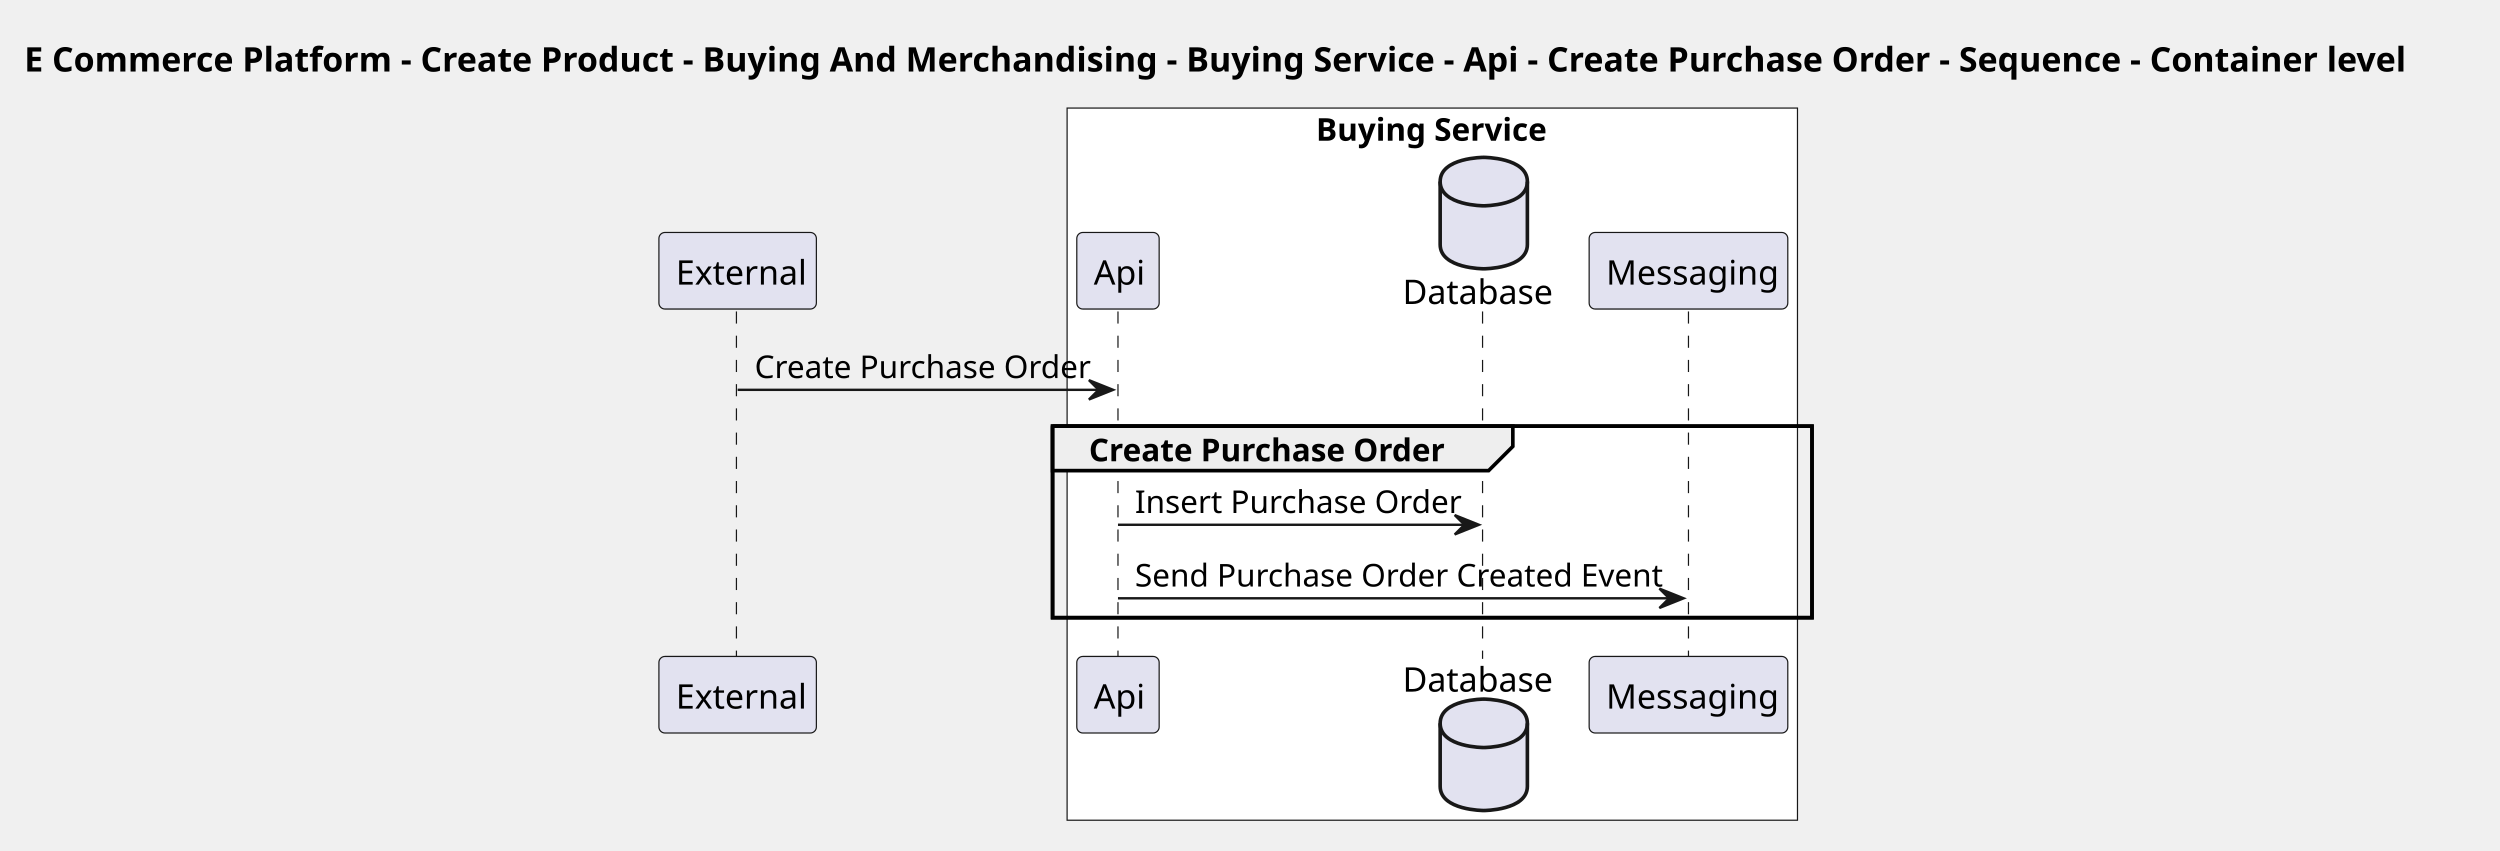
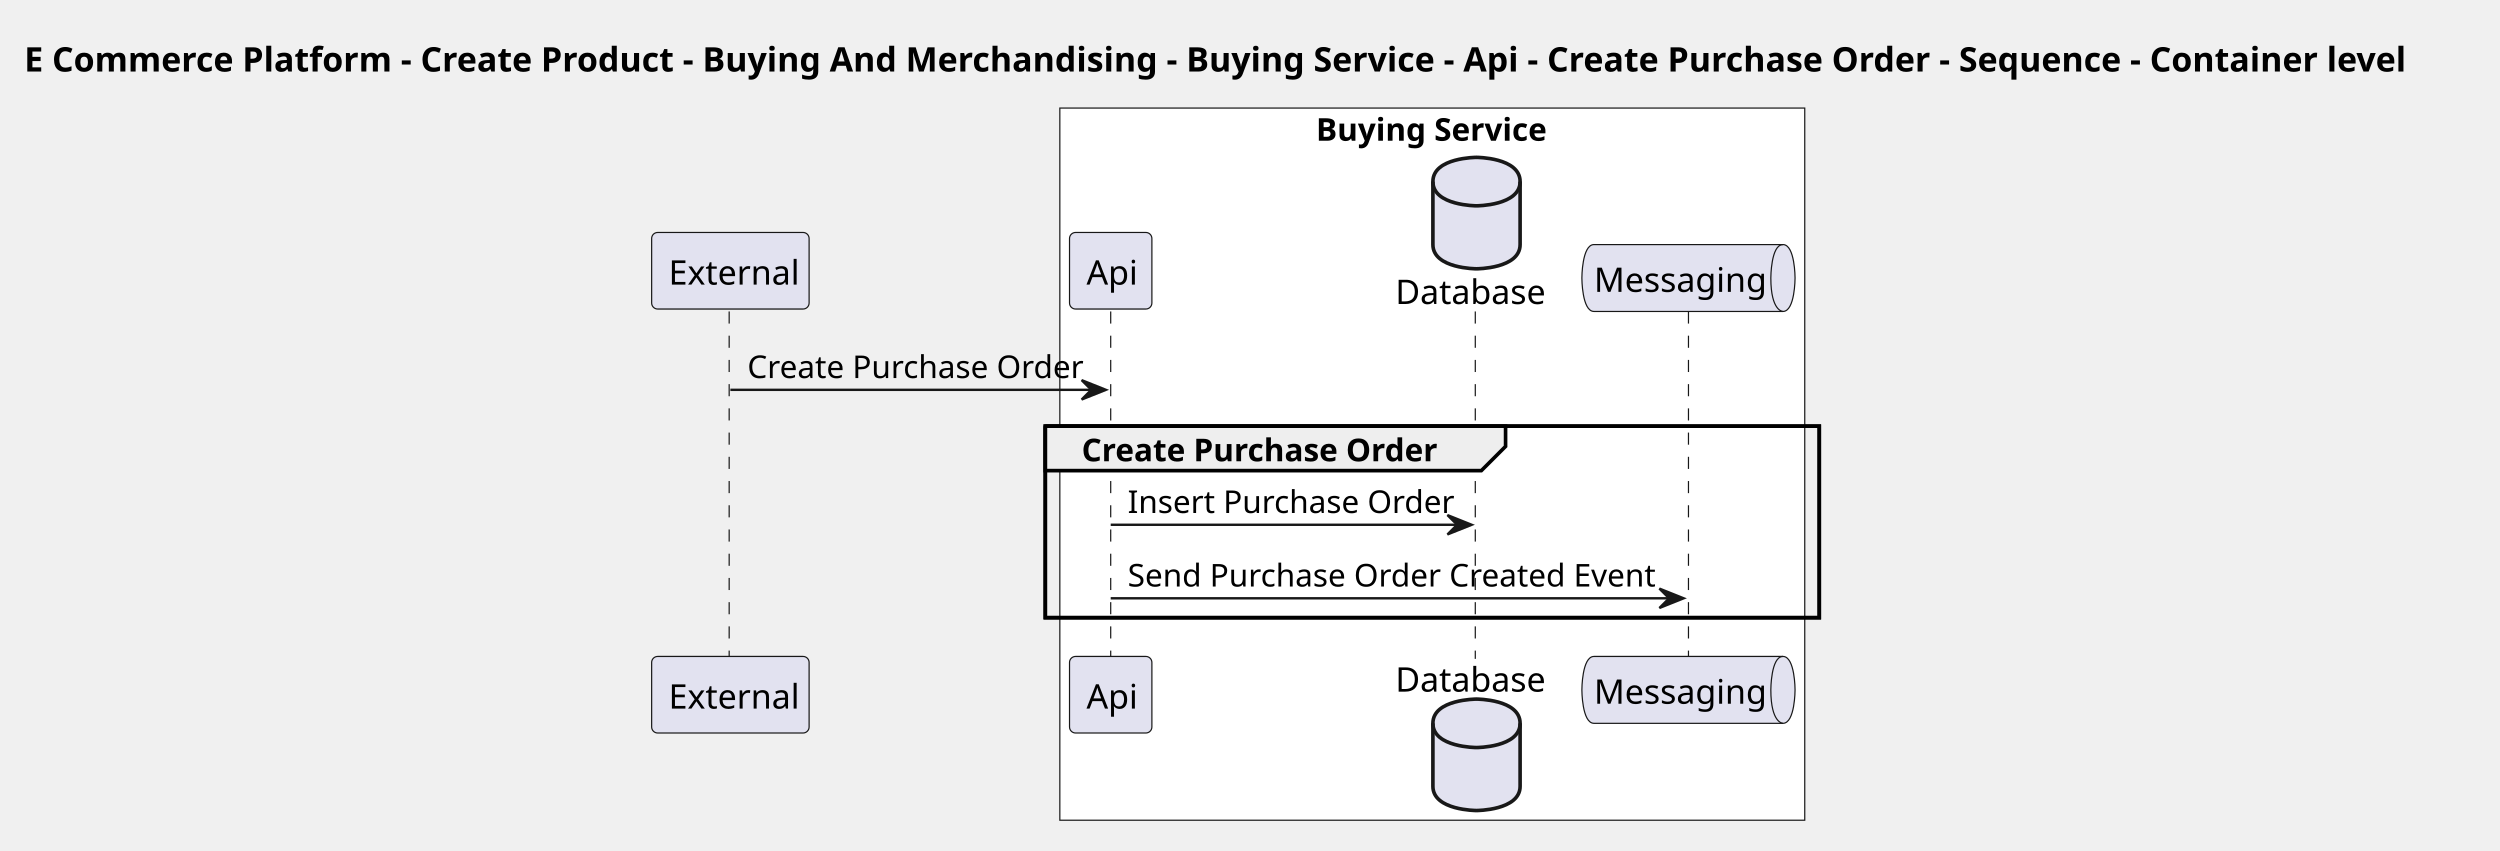
<svg xmlns="http://www.w3.org/2000/svg" contentStyleType="text/css" height="351px" preserveAspectRatio="none" style="width:1032px;height:351px;background:#FFFFFF;" version="1.1" viewBox="0 0 1032 351" width="1032px" zoomAndPan="magnify">
  <defs />
  <g>
    <text fill="#000000" font-family="sans-serif" font-size="14" font-weight="bold" lengthAdjust="spacing" textLength="1004" x="10" y="29.533">E Commerce Platform - Create Product - Buying And Merchandising - Buying Service - Api - Create Purchase Order - Sequence - Container level</text>
-     <rect fill="#FFFFFF" height="293.977" style="stroke:#181818;stroke-width:0.5;" width="301.5" x="440.5" y="44.609" />
+     <rect fill="#FFFFFF" height="293.977" style="stroke:#181818;stroke-width:0.5;" width="307.5" x="437.5" y="44.609" />
    <text fill="#000000" font-family="sans-serif" font-size="13" font-weight="bold" lengthAdjust="spacing" textLength="96" x="543.25" y="58.105">Buying Service</text>
-     <rect fill="none" height="79.055" style="stroke:#000000;stroke-width:1.5;" width="313.5" x="434.5" y="175.922" />
-     <line style="stroke:#181818;stroke-width:0.5;stroke-dasharray:5.0,5.0;" x1="304" x2="304" y1="128.57" y2="271.977" />
-     <line style="stroke:#181818;stroke-width:0.5;stroke-dasharray:5.0,5.0;" x1="461.5" x2="461.5" y1="128.57" y2="271.977" />
-     <line style="stroke:#181818;stroke-width:0.5;stroke-dasharray:5.0,5.0;" x1="612" x2="612" y1="128.57" y2="271.977" />
+     <rect fill="none" height="79.055" style="stroke:#000000;stroke-width:1.5;" width="319.5" x="431.5" y="175.922" />
+     <line style="stroke:#181818;stroke-width:0.5;stroke-dasharray:5.0,5.0;" x1="301" x2="301" y1="128.57" y2="271.977" />
+     <line style="stroke:#181818;stroke-width:0.5;stroke-dasharray:5.0,5.0;" x1="458.5" x2="458.5" y1="128.57" y2="271.977" />
+     <line style="stroke:#181818;stroke-width:0.5;stroke-dasharray:5.0,5.0;" x1="609" x2="609" y1="128.57" y2="271.977" />
    <line style="stroke:#181818;stroke-width:0.5;stroke-dasharray:5.0,5.0;" x1="697" x2="697" y1="128.57" y2="271.977" />
-     <rect fill="#E2E2F0" height="31.609" rx="2.5" ry="2.5" style="stroke:#181818;stroke-width:0.5;" width="65" x="272" y="95.961" />
-     <text fill="#000000" font-family="sans-serif" font-size="14" lengthAdjust="spacing" textLength="51" x="279" y="117.494">External</text>
-     <rect fill="#E2E2F0" height="31.609" rx="2.5" ry="2.5" style="stroke:#181818;stroke-width:0.5;" width="65" x="272" y="270.977" />
-     <text fill="#000000" font-family="sans-serif" font-size="14" lengthAdjust="spacing" textLength="51" x="279" y="292.51">External</text>
-     <rect fill="#E2E2F0" height="31.609" rx="2.5" ry="2.5" style="stroke:#181818;stroke-width:0.5;" width="34" x="444.5" y="95.961" />
-     <text fill="#000000" font-family="sans-serif" font-size="14" lengthAdjust="spacing" textLength="20" x="451.5" y="117.494">Api</text>
-     <rect fill="#E2E2F0" height="31.609" rx="2.5" ry="2.5" style="stroke:#181818;stroke-width:0.5;" width="34" x="444.5" y="270.977" />
-     <text fill="#000000" font-family="sans-serif" font-size="14" lengthAdjust="spacing" textLength="20" x="451.5" y="292.51">Api</text>
-     <text fill="#000000" font-family="sans-serif" font-size="14" lengthAdjust="spacing" textLength="61" x="579" y="125.494">Database</text>
-     <path d="M594.5,74.961 C594.5,64.961 612.5,64.961 612.5,64.961 C612.5,64.961 630.5,64.961 630.5,74.961 L630.5,100.961 C630.5,110.961 612.5,110.961 612.5,110.961 C612.5,110.961 594.5,110.961 594.5,100.961 L594.5,74.961 " fill="#E2E2F0" style="stroke:#181818;stroke-width:1.5;" />
-     <path d="M594.5,74.961 C594.5,84.961 612.5,84.961 612.5,84.961 C612.5,84.961 630.5,84.961 630.5,74.961 " fill="none" style="stroke:#181818;stroke-width:1.5;" />
-     <text fill="#000000" font-family="sans-serif" font-size="14" lengthAdjust="spacing" textLength="61" x="579" y="285.51">Database</text>
-     <path d="M594.5,298.586 C594.5,288.586 612.5,288.586 612.5,288.586 C612.5,288.586 630.5,288.586 630.5,298.586 L630.5,324.586 C630.5,334.586 612.5,334.586 612.5,334.586 C612.5,334.586 594.5,334.586 594.5,324.586 L594.5,298.586 " fill="#E2E2F0" style="stroke:#181818;stroke-width:1.5;" />
-     <path d="M594.5,298.586 C594.5,308.586 612.5,308.586 612.5,308.586 C612.5,308.586 630.5,308.586 630.5,298.586 " fill="none" style="stroke:#181818;stroke-width:1.5;" />
-     <rect fill="#E2E2F0" height="31.609" rx="2.5" ry="2.5" style="stroke:#181818;stroke-width:0.5;" width="82" x="656" y="95.961" />
-     <text fill="#000000" font-family="sans-serif" font-size="14" lengthAdjust="spacing" textLength="68" x="663" y="117.494">Messaging</text>
-     <rect fill="#E2E2F0" height="31.609" rx="2.5" ry="2.5" style="stroke:#181818;stroke-width:0.5;" width="82" x="656" y="270.977" />
-     <text fill="#000000" font-family="sans-serif" font-size="14" lengthAdjust="spacing" textLength="68" x="663" y="292.51">Messaging</text>
-     <polygon fill="#181818" points="449.5,156.922,459.5,160.922,449.5,164.922,453.5,160.922" style="stroke:#181818;stroke-width:1.0;" />
-     <line style="stroke:#181818;stroke-width:1.0;" x1="304.5" x2="455.5" y1="160.922" y2="160.922" />
-     <text fill="#000000" font-family="sans-serif" font-size="13" lengthAdjust="spacing" textLength="133" x="311.5" y="156.065">Create Purchase Order</text>
-     <path d="M434.5,175.922 L624.5,175.922 L624.5,184.273 L614.5,194.273 L434.5,194.273 L434.5,175.922 " fill="#EEEEEE" style="stroke:#000000;stroke-width:1.5;" />
-     <rect fill="none" height="79.055" style="stroke:#000000;stroke-width:1.5;" width="313.5" x="434.5" y="175.922" />
-     <text fill="#000000" font-family="sans-serif" font-size="13" font-weight="bold" lengthAdjust="spacing" textLength="145" x="449.5" y="190.417">Create Purchase Order</text>
-     <polygon fill="#181818" points="600.5,212.625,610.5,216.625,600.5,220.625,604.5,216.625" style="stroke:#181818;stroke-width:1.0;" />
-     <line style="stroke:#181818;stroke-width:1.0;" x1="461.5" x2="606.5" y1="216.625" y2="216.625" />
-     <text fill="#000000" font-family="sans-serif" font-size="13" lengthAdjust="spacing" textLength="127" x="468.5" y="211.769">Insert Purchase Order</text>
+     <rect fill="#E2E2F0" height="31.609" rx="2.5" ry="2.5" style="stroke:#181818;stroke-width:0.5;" width="65" x="269" y="95.961" />
+     <text fill="#000000" font-family="sans-serif" font-size="14" lengthAdjust="spacing" textLength="51" x="276" y="117.494">External</text>
+     <rect fill="#E2E2F0" height="31.609" rx="2.5" ry="2.5" style="stroke:#181818;stroke-width:0.5;" width="65" x="269" y="270.977" />
+     <text fill="#000000" font-family="sans-serif" font-size="14" lengthAdjust="spacing" textLength="51" x="276" y="292.51">External</text>
+     <rect fill="#E2E2F0" height="31.609" rx="2.5" ry="2.5" style="stroke:#181818;stroke-width:0.5;" width="34" x="441.5" y="95.961" />
+     <text fill="#000000" font-family="sans-serif" font-size="14" lengthAdjust="spacing" textLength="20" x="448.5" y="117.494">Api</text>
+     <rect fill="#E2E2F0" height="31.609" rx="2.5" ry="2.5" style="stroke:#181818;stroke-width:0.5;" width="34" x="441.5" y="270.977" />
+     <text fill="#000000" font-family="sans-serif" font-size="14" lengthAdjust="spacing" textLength="20" x="448.5" y="292.51">Api</text>
+     <text fill="#000000" font-family="sans-serif" font-size="14" lengthAdjust="spacing" textLength="61" x="576" y="125.494">Database</text>
+     <path d="M591.5,74.961 C591.5,64.961 609.5,64.961 609.5,64.961 C609.5,64.961 627.5,64.961 627.5,74.961 L627.5,100.961 C627.5,110.961 609.5,110.961 609.5,110.961 C609.5,110.961 591.5,110.961 591.5,100.961 L591.5,74.961 " fill="#E2E2F0" style="stroke:#181818;stroke-width:1.5;" />
+     <path d="M591.5,74.961 C591.5,84.961 609.5,84.961 609.5,84.961 C609.5,84.961 627.5,84.961 627.5,74.961 " fill="none" style="stroke:#181818;stroke-width:1.5;" />
+     <text fill="#000000" font-family="sans-serif" font-size="14" lengthAdjust="spacing" textLength="61" x="576" y="285.51">Database</text>
+     <path d="M591.5,298.586 C591.5,288.586 609.5,288.586 609.5,288.586 C609.5,288.586 627.5,288.586 627.5,298.586 L627.5,324.586 C627.5,334.586 609.5,334.586 609.5,334.586 C609.5,334.586 591.5,334.586 591.5,324.586 L591.5,298.586 " fill="#E2E2F0" style="stroke:#181818;stroke-width:1.5;" />
+     <path d="M591.5,298.586 C591.5,308.586 609.5,308.586 609.5,308.586 C609.5,308.586 627.5,308.586 627.5,298.586 " fill="none" style="stroke:#181818;stroke-width:1.5;" />
+     <path d="M658,100.961 L736,100.961 C741,100.961 741,114.766 741,114.766 C741,114.766 741,128.57 736,128.57 L658,128.57 C653,128.57 653,114.766 653,114.766 C653,114.766 653,100.961 658,100.961 " fill="#E2E2F0" style="stroke:#181818;stroke-width:0.5;" />
+     <path d="M736,100.961 C731,100.961 731,114.766 731,114.766 C731,128.57 736,128.57 736,128.57 " fill="none" style="stroke:#181818;stroke-width:0.5;" />
+     <text fill="#000000" font-family="sans-serif" font-size="14" lengthAdjust="spacing" textLength="68" x="658" y="120.494">Messaging</text>
+     <path d="M658,270.977 L736,270.977 C741,270.977 741,284.781 741,284.781 C741,284.781 741,298.586 736,298.586 L658,298.586 C653,298.586 653,284.781 653,284.781 C653,284.781 653,270.977 658,270.977 " fill="#E2E2F0" style="stroke:#181818;stroke-width:0.5;" />
+     <path d="M736,270.977 C731,270.977 731,284.781 731,284.781 C731,298.586 736,298.586 736,298.586 " fill="none" style="stroke:#181818;stroke-width:0.5;" />
+     <text fill="#000000" font-family="sans-serif" font-size="14" lengthAdjust="spacing" textLength="68" x="658" y="290.51">Messaging</text>
+     <polygon fill="#181818" points="446.5,156.922,456.5,160.922,446.5,164.922,450.5,160.922" style="stroke:#181818;stroke-width:1.0;" />
+     <line style="stroke:#181818;stroke-width:1.0;" x1="301.5" x2="452.5" y1="160.922" y2="160.922" />
+     <text fill="#000000" font-family="sans-serif" font-size="13" lengthAdjust="spacing" textLength="133" x="308.5" y="156.065">Create Purchase Order</text>
+     <path d="M431.5,175.922 L621.5,175.922 L621.5,184.273 L611.5,194.273 L431.5,194.273 L431.5,175.922 " fill="#EEEEEE" style="stroke:#000000;stroke-width:1.5;" />
+     <rect fill="none" height="79.055" style="stroke:#000000;stroke-width:1.5;" width="319.5" x="431.5" y="175.922" />
+     <text fill="#000000" font-family="sans-serif" font-size="13" font-weight="bold" lengthAdjust="spacing" textLength="145" x="446.5" y="190.417">Create Purchase Order</text>
+     <polygon fill="#181818" points="597.5,212.625,607.5,216.625,597.5,220.625,601.5,216.625" style="stroke:#181818;stroke-width:1.0;" />
+     <line style="stroke:#181818;stroke-width:1.0;" x1="458.5" x2="603.5" y1="216.625" y2="216.625" />
+     <text fill="#000000" font-family="sans-serif" font-size="13" lengthAdjust="spacing" textLength="127" x="465.5" y="211.769">Insert Purchase Order</text>
    <polygon fill="#181818" points="685,242.977,695,246.977,685,250.977,689,246.977" style="stroke:#181818;stroke-width:1.0;" />
-     <line style="stroke:#181818;stroke-width:1.0;" x1="461.5" x2="691" y1="246.977" y2="246.977" />
-     <text fill="#000000" font-family="sans-serif" font-size="13" lengthAdjust="spacing" textLength="210" x="468.5" y="242.12">Send Purchase Order Created Event</text>
+     <line style="stroke:#181818;stroke-width:1.0;" x1="458.5" x2="691" y1="246.977" y2="246.977" />
+     <text fill="#000000" font-family="sans-serif" font-size="13" lengthAdjust="spacing" textLength="210" x="465.5" y="242.12">Send Purchase Order Created Event</text>
  </g>
</svg>
